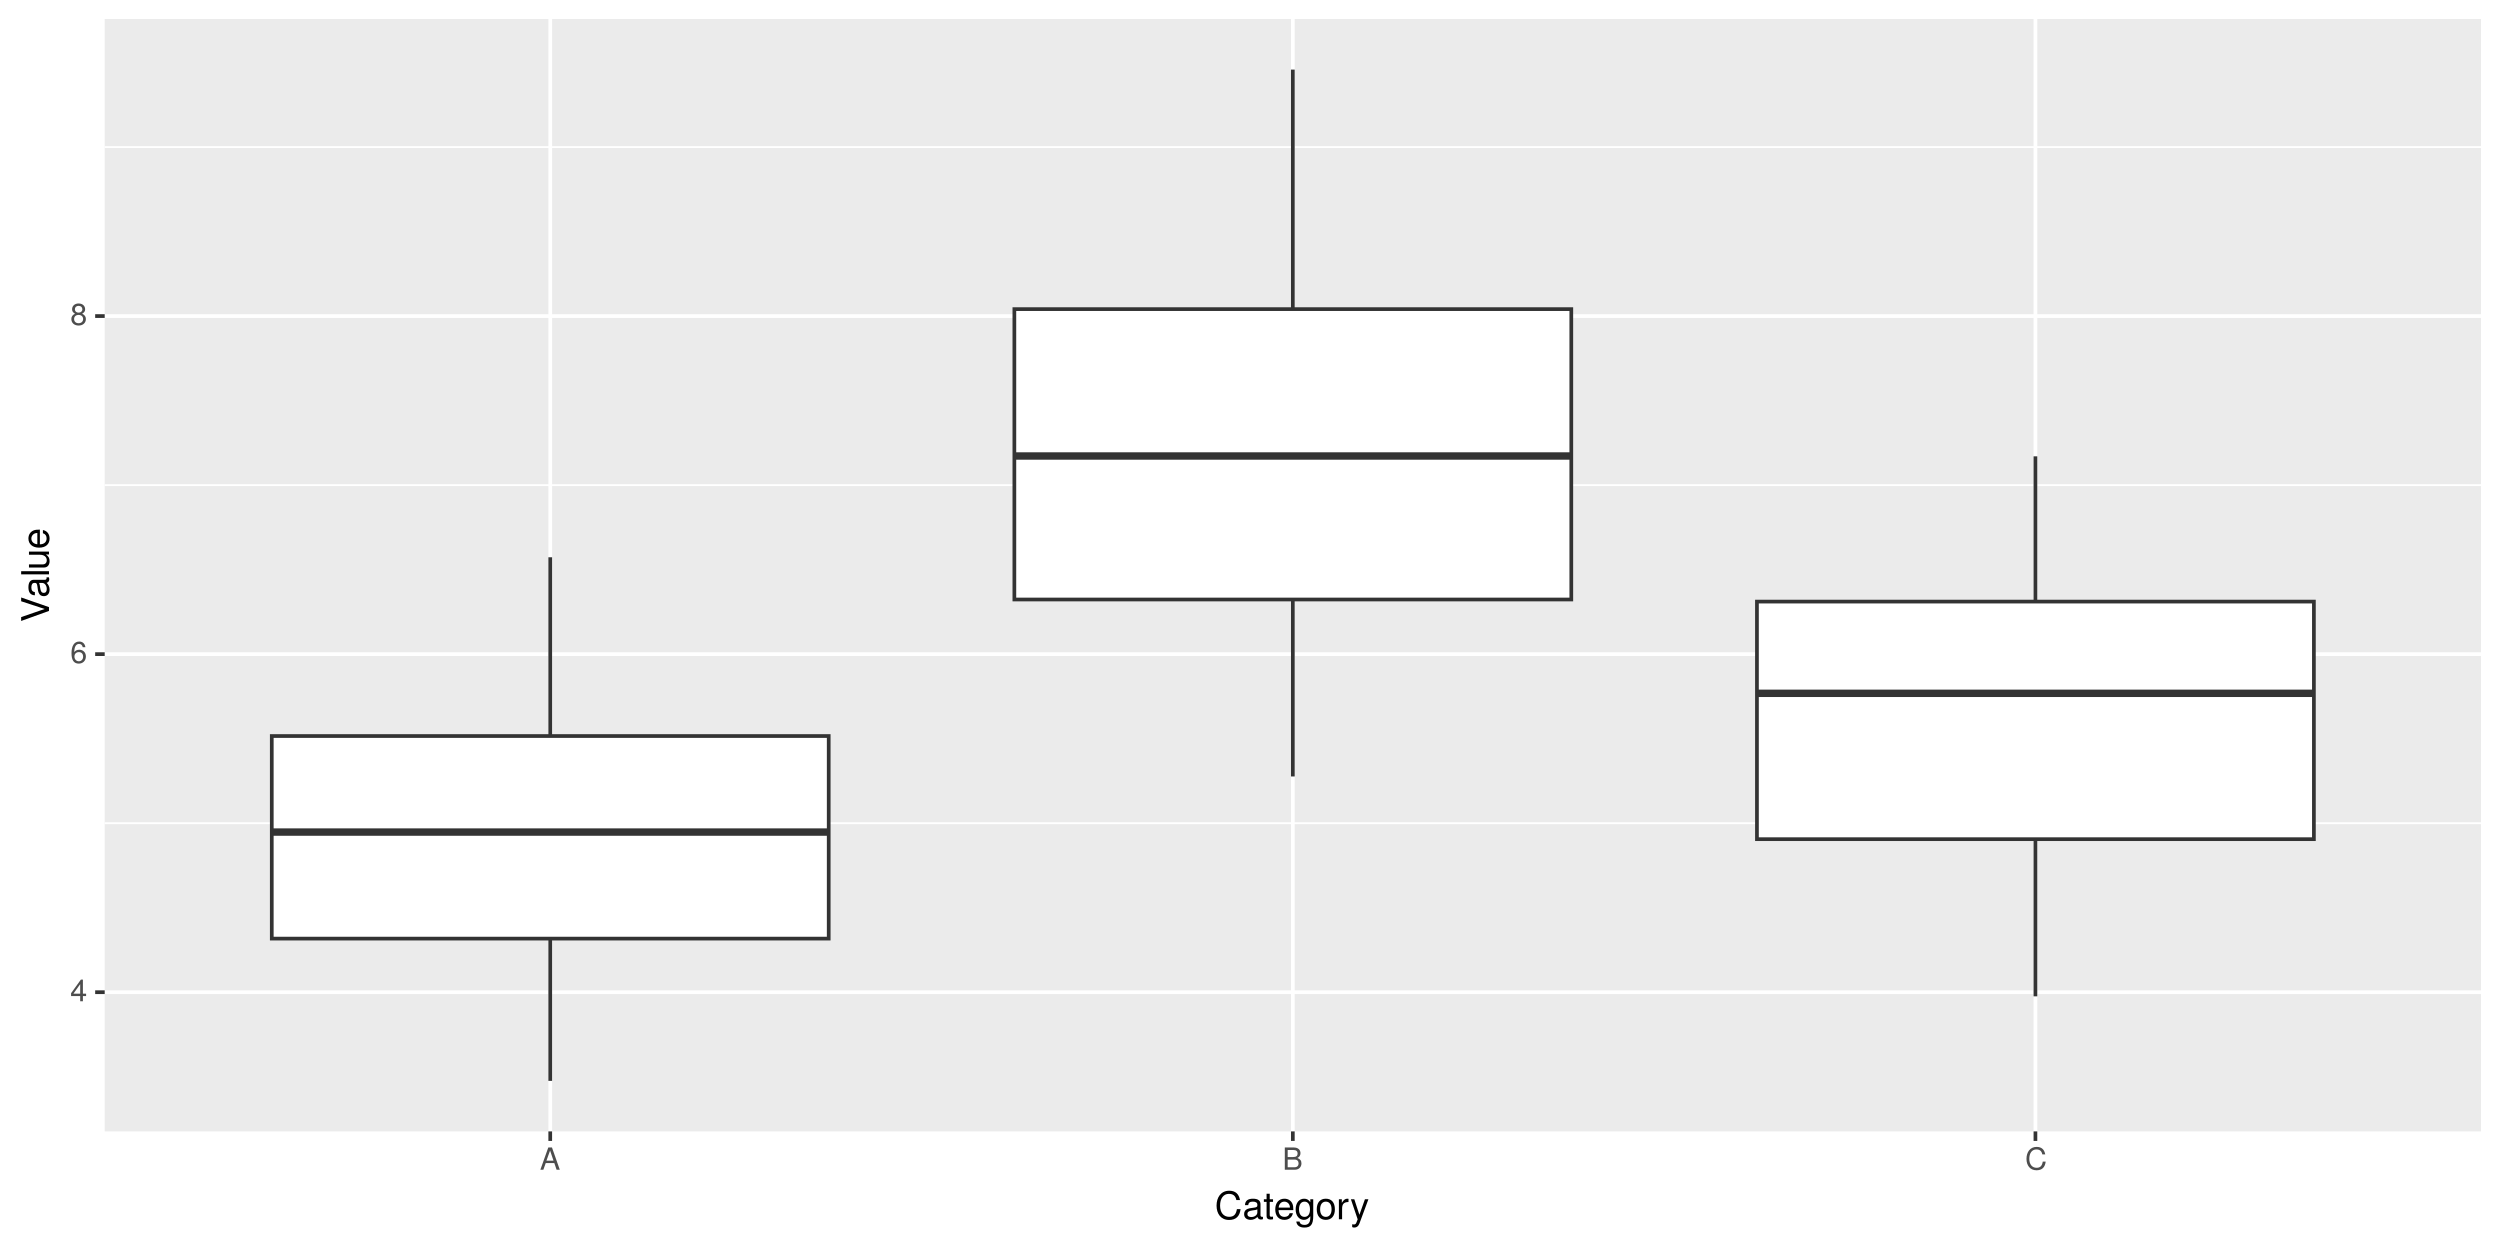
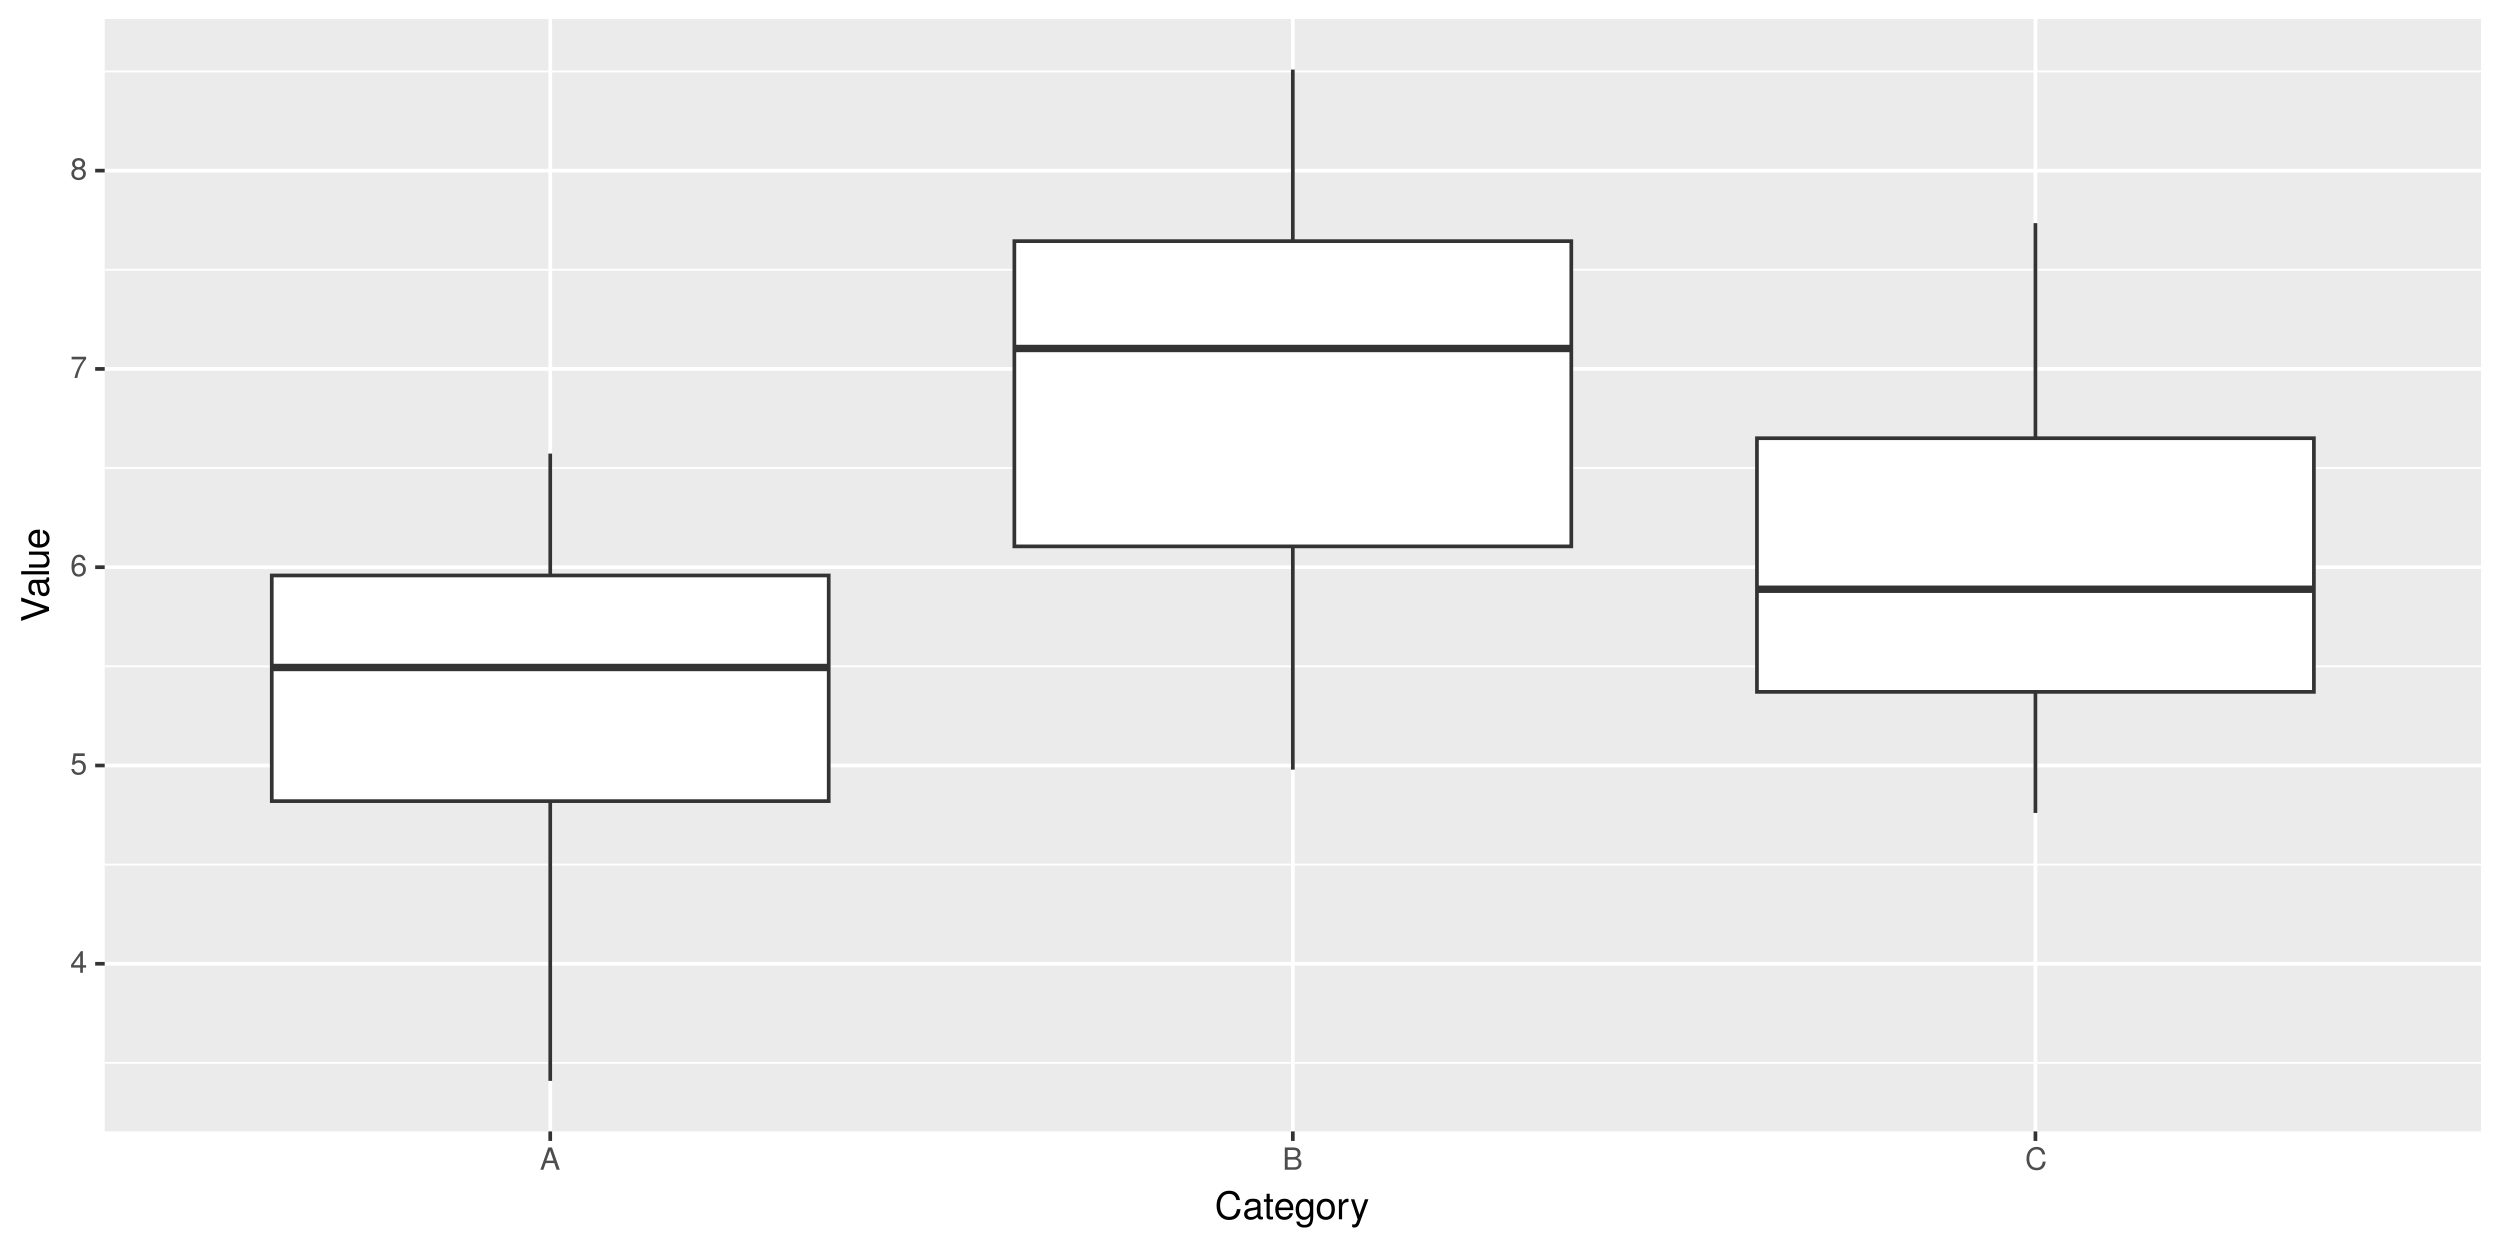
<svg xmlns="http://www.w3.org/2000/svg" xmlns:xlink="http://www.w3.org/1999/xlink" width="720" height="360" viewBox="0 0 720 360">
  <defs>
    <g>
      <g id="glyph-0-0">
        <path d="M 4.578 -1.5 L 4.578 -2.188 L 3.656 -2.188 L 3.656 -6.234 L 3.078 -6.234 L 0.25 -2.312 L 0.25 -1.5 L 2.875 -1.5 L 2.875 0 L 3.656 0 L 3.656 -1.5 Z M 2.875 -2.188 L 0.922 -2.188 L 2.875 -4.922 Z M 2.875 -2.188 " />
      </g>
      <g id="glyph-0-1">
+         <path d="M 4.516 -2.062 C 4.516 -3.297 3.688 -4.109 2.5 -4.109 C 2.062 -4.109 1.703 -4 1.344 -3.734 L 1.594 -5.344 L 4.188 -5.344 L 4.188 -6.109 L 0.969 -6.109 L 0.5 -2.844 L 1.219 -2.844 C 1.578 -3.266 1.875 -3.422 2.359 -3.422 C 3.188 -3.422 3.719 -2.891 3.719 -1.969 C 3.719 -1.062 3.203 -0.547 2.359 -0.547 C 1.688 -0.547 1.266 -0.891 1.078 -1.594 L 0.312 -1.594 C 0.562 -0.359 1.266 0.125 2.375 0.125 C 3.641 0.125 4.516 -0.75 4.516 -2.062 Z M 4.516 -2.062 " />
+       </g>
+       <g id="glyph-0-2">
        <path d="M 4.516 -1.938 C 4.516 -3.094 3.719 -3.875 2.609 -3.875 C 1.984 -3.875 1.5 -3.641 1.172 -3.188 C 1.172 -4.703 1.672 -5.547 2.562 -5.547 C 3.109 -5.547 3.484 -5.203 3.609 -4.609 L 4.375 -4.609 C 4.234 -5.625 3.562 -6.234 2.609 -6.234 C 1.156 -6.234 0.375 -5.016 0.375 -2.844 C 0.375 -0.891 1.047 0.125 2.469 0.125 C 3.656 0.125 4.516 -0.719 4.516 -1.938 Z M 3.719 -1.875 C 3.719 -1.094 3.188 -0.547 2.484 -0.547 C 1.766 -0.547 1.219 -1.125 1.219 -1.922 C 1.219 -2.688 1.734 -3.188 2.5 -3.188 C 3.25 -3.188 3.719 -2.703 3.719 -1.875 Z M 3.719 -1.875 " />
      </g>
-       <g id="glyph-0-2">
+       <g id="glyph-0-3">
+         <path d="M 4.578 -5.453 L 4.578 -6.109 L 0.406 -6.109 L 0.406 -5.344 L 3.781 -5.344 C 2.531 -3.781 1.656 -1.953 1.219 0 L 2.047 0 C 2.391 -2.016 3.266 -3.891 4.578 -5.453 Z M 4.578 -5.453 " />
+       </g>
+       <g id="glyph-0-4">
        <path d="M 4.516 -1.766 C 4.516 -2.453 4.156 -2.938 3.438 -3.281 C 4.078 -3.672 4.297 -3.984 4.297 -4.578 C 4.297 -5.547 3.531 -6.234 2.422 -6.234 C 1.312 -6.234 0.547 -5.547 0.547 -4.578 C 0.547 -4 0.75 -3.672 1.391 -3.281 C 0.672 -2.938 0.328 -2.453 0.328 -1.766 C 0.328 -0.625 1.188 0.125 2.422 0.125 C 3.656 0.125 4.516 -0.625 4.516 -1.766 Z M 3.5 -4.562 C 3.5 -3.969 3.062 -3.594 2.422 -3.594 C 1.766 -3.594 1.344 -3.969 1.344 -4.562 C 1.344 -5.156 1.766 -5.547 2.422 -5.547 C 3.078 -5.547 3.5 -5.156 3.5 -4.562 Z M 3.719 -1.75 C 3.719 -1.016 3.188 -0.547 2.406 -0.547 C 1.641 -0.547 1.125 -1.016 1.125 -1.75 C 1.125 -2.484 1.641 -2.938 2.422 -2.938 C 3.188 -2.938 3.719 -2.484 3.719 -1.75 Z M 3.719 -1.75 " />
      </g>
-       <g id="glyph-0-3">
+       <g id="glyph-0-5">
        <path d="M 5.75 0 L 3.5 -6.406 L 2.438 -6.406 L 0.156 0 L 1.016 0 L 1.703 -1.922 L 4.172 -1.922 L 4.828 0 Z M 3.938 -2.609 L 1.906 -2.609 L 2.953 -5.531 Z M 3.938 -2.609 " />
      </g>
-       <g id="glyph-0-4">
+       <g id="glyph-0-6">
        <path d="M 5.484 -1.828 C 5.484 -2.609 5.125 -3.062 4.312 -3.391 C 4.891 -3.656 5.203 -4.141 5.203 -4.781 C 5.203 -5.719 4.516 -6.406 3.297 -6.406 L 0.688 -6.406 L 0.688 0 L 3.594 0 C 4.734 0 5.484 -0.781 5.484 -1.828 Z M 4.375 -4.672 C 4.375 -4.016 4 -3.656 3.094 -3.656 L 1.516 -3.656 L 1.516 -5.688 L 3.094 -5.688 C 4 -5.688 4.375 -5.328 4.375 -4.672 Z M 4.656 -1.828 C 4.656 -1.203 4.281 -0.719 3.516 -0.719 L 1.516 -0.719 L 1.516 -2.922 L 3.516 -2.922 C 4.281 -2.922 4.656 -2.453 4.656 -1.828 Z M 4.656 -1.828 " />
      </g>
-       <g id="glyph-0-5">
+       <g id="glyph-0-7">
        <path d="M 5.953 -2.344 L 5.109 -2.344 C 4.922 -1.125 4.406 -0.562 3.328 -0.562 C 2.047 -0.562 1.234 -1.547 1.234 -3.141 C 1.234 -4.781 2.016 -5.844 3.25 -5.844 C 4.25 -5.844 4.781 -5.406 4.984 -4.422 L 5.828 -4.422 C 5.562 -5.828 4.766 -6.578 3.359 -6.578 C 1.406 -6.578 0.422 -5 0.422 -3.125 C 0.422 -1.266 1.438 0.156 3.312 0.156 C 4.875 0.156 5.766 -0.672 5.953 -2.344 Z M 5.953 -2.344 " />
      </g>
      <g id="glyph-1-0">
        <path d="M 7.453 -2.922 L 6.391 -2.922 C 6.156 -1.406 5.516 -0.703 4.156 -0.703 C 2.562 -0.703 1.547 -1.922 1.547 -3.922 C 1.547 -5.984 2.516 -7.312 4.062 -7.312 C 5.328 -7.312 5.984 -6.75 6.234 -5.531 L 7.281 -5.531 C 6.969 -7.297 5.953 -8.219 4.188 -8.219 C 1.766 -8.219 0.531 -6.266 0.531 -3.922 C 0.531 -1.578 1.797 0.203 4.141 0.203 C 6.109 0.203 7.203 -0.844 7.453 -2.922 Z M 7.453 -2.922 " />
      </g>
      <g id="glyph-1-1">
        <path d="M 5.891 -0.016 L 5.891 -0.719 C 5.781 -0.688 5.734 -0.688 5.688 -0.688 C 5.375 -0.688 5.188 -0.859 5.188 -1.141 L 5.188 -4.359 C 5.188 -5.375 4.438 -5.922 3.031 -5.922 C 1.625 -5.922 0.766 -5.391 0.719 -4.062 L 1.641 -4.062 C 1.719 -4.766 2.141 -5.078 2.984 -5.078 C 3.812 -5.078 4.281 -4.781 4.281 -4.219 L 4.281 -3.984 C 4.281 -3.594 4.047 -3.438 3.328 -3.344 C 2.031 -3.172 1.828 -3.141 1.469 -2.984 C 0.797 -2.719 0.469 -2.203 0.469 -1.5 C 0.469 -0.453 1.188 0.172 2.359 0.172 C 3.094 0.172 3.812 -0.141 4.312 -0.688 C 4.406 -0.234 4.812 0.078 5.266 0.078 C 5.438 0.078 5.594 0.062 5.891 -0.016 Z M 4.281 -1.984 C 4.281 -1.172 3.438 -0.641 2.547 -0.641 C 1.844 -0.641 1.422 -0.891 1.422 -1.516 C 1.422 -2.125 1.828 -2.391 2.812 -2.531 C 3.766 -2.656 3.969 -2.703 4.281 -2.844 Z M 4.281 -1.984 " />
      </g>
      <g id="glyph-1-2">
        <path d="M 2.797 0 L 2.797 -0.766 C 2.672 -0.734 2.531 -0.719 2.359 -0.719 C 1.953 -0.719 1.844 -0.844 1.844 -1.25 L 1.844 -5.016 L 2.797 -5.016 L 2.797 -5.766 L 1.844 -5.766 L 1.844 -7.344 L 0.938 -7.344 L 0.938 -5.766 L 0.156 -5.766 L 0.156 -5.016 L 0.938 -5.016 L 0.938 -0.844 C 0.938 -0.25 1.328 0.078 2.047 0.078 C 2.266 0.078 2.484 0.062 2.797 0 Z M 2.797 0 " />
      </g>
      <g id="glyph-1-3">
        <path d="M 5.641 -2.625 C 5.641 -3.453 5.578 -3.984 5.406 -4.406 C 5.031 -5.359 4.156 -5.922 3.078 -5.922 C 1.469 -5.922 0.438 -4.734 0.438 -2.844 C 0.438 -0.953 1.438 0.172 3.062 0.172 C 4.375 0.172 5.297 -0.578 5.516 -1.75 L 4.594 -1.75 C 4.344 -0.984 3.828 -0.688 3.094 -0.688 C 2.141 -0.688 1.422 -1.297 1.391 -2.625 Z M 4.656 -3.438 C 4.656 -3.438 4.656 -3.391 4.656 -3.359 L 1.422 -3.359 C 1.5 -4.391 2.141 -5.078 3.062 -5.078 C 3.969 -5.078 4.656 -4.328 4.656 -3.438 Z M 4.656 -3.438 " />
      </g>
      <g id="glyph-1-4">
        <path d="M 5.375 -0.953 L 5.375 -5.766 L 4.531 -5.766 L 4.531 -4.922 C 4.062 -5.609 3.516 -5.922 2.766 -5.922 C 1.312 -5.922 0.312 -4.703 0.312 -2.828 C 0.312 -1.016 1.344 0.172 2.688 0.172 C 3.422 0.172 3.922 -0.141 4.531 -0.875 L 4.531 -0.484 C 4.531 1.047 3.906 1.625 2.844 1.625 C 2.109 1.625 1.547 1.359 1.438 0.656 L 0.5 0.656 C 0.609 1.75 1.453 2.391 2.812 2.391 C 4.609 2.391 5.375 1.594 5.375 -0.953 Z M 4.438 -2.844 C 4.438 -1.469 3.844 -0.688 2.875 -0.688 C 1.875 -0.688 1.281 -1.484 1.281 -2.875 C 1.281 -4.266 1.891 -5.078 2.875 -5.078 C 3.859 -5.078 4.438 -4.25 4.438 -2.844 Z M 4.438 -2.844 " />
      </g>
      <g id="glyph-1-5">
        <path d="M 5.609 -2.844 C 5.609 -4.828 4.656 -5.922 2.984 -5.922 C 1.375 -5.922 0.391 -4.812 0.391 -2.875 C 0.391 -0.953 1.359 0.172 3 0.172 C 4.625 0.172 5.609 -0.953 5.609 -2.844 Z M 4.656 -2.844 C 4.656 -1.5 4.016 -0.688 3 -0.688 C 1.984 -0.688 1.359 -1.484 1.359 -2.875 C 1.359 -4.266 1.984 -5.078 3 -5.078 C 4.031 -5.078 4.656 -4.281 4.656 -2.844 Z M 4.656 -2.844 " />
      </g>
      <g id="glyph-1-6">
        <path d="M 3.531 -4.969 L 3.531 -5.891 C 3.375 -5.922 3.297 -5.922 3.172 -5.922 C 2.578 -5.922 2.141 -5.578 1.609 -4.719 L 1.609 -5.766 L 0.766 -5.766 L 0.766 0 L 1.688 0 L 1.688 -2.984 C 1.688 -4.297 2.109 -4.938 3.531 -4.969 Z M 3.531 -4.969 " />
      </g>
      <g id="glyph-1-7">
        <path d="M 5.266 -5.766 L 4.266 -5.766 L 2.672 -1.281 L 1.203 -5.766 L 0.219 -5.766 L 2.172 0.016 L 1.812 0.938 C 1.656 1.344 1.469 1.5 1.078 1.5 C 0.953 1.5 0.797 1.469 0.594 1.438 L 0.594 2.25 C 0.781 2.359 0.969 2.391 1.203 2.391 C 1.859 2.391 2.391 2.031 2.688 1.203 Z M 5.266 -5.766 " />
      </g>
      <g id="glyph-2-0">
        <path d="M -8.016 -7.094 L -8.016 -6 L -1.234 -3.781 L -8.016 -1.438 L -8.016 -0.328 L 0 -3.219 L 0 -4.312 Z M -8.016 -7.094 " />
      </g>
      <g id="glyph-2-1">
        <path d="M -0.016 -5.891 L -0.719 -5.891 C -0.688 -5.781 -0.688 -5.734 -0.688 -5.688 C -0.688 -5.375 -0.859 -5.188 -1.141 -5.188 L -4.359 -5.188 C -5.375 -5.188 -5.922 -4.438 -5.922 -3.031 C -5.922 -1.625 -5.391 -0.766 -4.062 -0.719 L -4.062 -1.641 C -4.766 -1.719 -5.078 -2.141 -5.078 -2.984 C -5.078 -3.812 -4.781 -4.281 -4.219 -4.281 L -3.984 -4.281 C -3.594 -4.281 -3.438 -4.047 -3.344 -3.328 C -3.172 -2.031 -3.141 -1.828 -2.984 -1.469 C -2.719 -0.797 -2.203 -0.469 -1.5 -0.469 C -0.453 -0.469 0.172 -1.188 0.172 -2.359 C 0.172 -3.094 -0.141 -3.812 -0.688 -4.312 C -0.234 -4.406 0.078 -4.812 0.078 -5.266 C 0.078 -5.438 0.062 -5.594 -0.016 -5.891 Z M -1.984 -4.281 C -1.172 -4.281 -0.641 -3.438 -0.641 -2.547 C -0.641 -1.844 -0.891 -1.422 -1.516 -1.422 C -2.125 -1.422 -2.391 -1.828 -2.531 -2.812 C -2.656 -3.766 -2.703 -3.969 -2.844 -4.281 Z M -1.984 -4.281 " />
      </g>
      <g id="glyph-2-2">
        <path d="M 0 -1.656 L -8.016 -1.656 L -8.016 -0.75 L 0 -0.75 Z M 0 -1.656 " />
      </g>
      <g id="glyph-2-3">
        <path d="M 0 -5.297 L -5.766 -5.297 L -5.766 -4.391 L -2.578 -4.391 C -1.406 -4.391 -0.641 -3.766 -0.641 -2.812 C -0.641 -2.094 -1.078 -1.625 -1.766 -1.625 L -5.766 -1.625 L -5.766 -0.719 L -1.406 -0.719 C -0.453 -0.719 0.172 -1.438 0.172 -2.547 C 0.172 -3.406 -0.125 -3.938 -0.891 -4.484 L 0 -4.484 Z M 0 -5.297 " />
      </g>
      <g id="glyph-2-4">
        <path d="M -2.625 -5.641 C -3.453 -5.641 -3.984 -5.578 -4.406 -5.406 C -5.359 -5.031 -5.922 -4.156 -5.922 -3.078 C -5.922 -1.469 -4.734 -0.438 -2.844 -0.438 C -0.953 -0.438 0.172 -1.438 0.172 -3.062 C 0.172 -4.375 -0.578 -5.297 -1.75 -5.516 L -1.75 -4.594 C -0.984 -4.344 -0.688 -3.828 -0.688 -3.094 C -0.688 -2.141 -1.297 -1.422 -2.625 -1.391 Z M -3.438 -4.656 C -3.438 -4.656 -3.391 -4.656 -3.359 -4.656 L -3.359 -1.422 C -4.391 -1.5 -5.078 -2.141 -5.078 -3.062 C -5.078 -3.969 -4.328 -4.656 -3.438 -4.656 Z M -3.438 -4.656 " />
      </g>
    </g>
    <clipPath id="clip-0">
      <path clip-rule="nonzero" d="M 30.152 5.48 L 714.523 5.48 L 714.523 325.852 L 30.152 325.852 Z M 30.152 5.48 " />
    </clipPath>
    <clipPath id="clip-1">
-       <path clip-rule="nonzero" d="M 30.152 236 L 714.523 236 L 714.523 238 L 30.152 238 Z M 30.152 236 " />
+       <path clip-rule="nonzero" d="M 30.152 305 L 714.523 305 L 714.523 307 L 30.152 307 Z M 30.152 305 " />
    </clipPath>
    <clipPath id="clip-2">
-       <path clip-rule="nonzero" d="M 30.152 139 L 714.523 139 L 714.523 140 L 30.152 140 Z M 30.152 139 " />
+       <path clip-rule="nonzero" d="M 30.152 248 L 714.523 248 L 714.523 250 L 30.152 250 Z M 30.152 248 " />
    </clipPath>
    <clipPath id="clip-3">
-       <path clip-rule="nonzero" d="M 30.152 42 L 714.523 42 L 714.523 43 L 30.152 43 Z M 30.152 42 " />
+       <path clip-rule="nonzero" d="M 30.152 191 L 714.523 191 L 714.523 193 L 30.152 193 Z M 30.152 191 " />
    </clipPath>
    <clipPath id="clip-4">
-       <path clip-rule="nonzero" d="M 30.152 285 L 714.523 285 L 714.523 287 L 30.152 287 Z M 30.152 285 " />
+       <path clip-rule="nonzero" d="M 30.152 134 L 714.523 134 L 714.523 136 L 30.152 136 Z M 30.152 134 " />
    </clipPath>
    <clipPath id="clip-5">
-       <path clip-rule="nonzero" d="M 30.152 187 L 714.523 187 L 714.523 189 L 30.152 189 Z M 30.152 187 " />
+       <path clip-rule="nonzero" d="M 30.152 77 L 714.523 77 L 714.523 78 L 30.152 78 Z M 30.152 77 " />
    </clipPath>
    <clipPath id="clip-6">
-       <path clip-rule="nonzero" d="M 30.152 90 L 714.523 90 L 714.523 92 L 30.152 92 Z M 30.152 90 " />
+       <path clip-rule="nonzero" d="M 30.152 20 L 714.523 20 L 714.523 21 L 30.152 21 Z M 30.152 20 " />
    </clipPath>
    <clipPath id="clip-7">
+       <path clip-rule="nonzero" d="M 30.152 277 L 714.523 277 L 714.523 279 L 30.152 279 Z M 30.152 277 " />
+     </clipPath>
+     <clipPath id="clip-8">
+       <path clip-rule="nonzero" d="M 30.152 219 L 714.523 219 L 714.523 221 L 30.152 221 Z M 30.152 219 " />
+     </clipPath>
+     <clipPath id="clip-9">
+       <path clip-rule="nonzero" d="M 30.152 162 L 714.523 162 L 714.523 164 L 30.152 164 Z M 30.152 162 " />
+     </clipPath>
+     <clipPath id="clip-10">
+       <path clip-rule="nonzero" d="M 30.152 105 L 714.523 105 L 714.523 107 L 30.152 107 Z M 30.152 105 " />
+     </clipPath>
+     <clipPath id="clip-11">
+       <path clip-rule="nonzero" d="M 30.152 48 L 714.523 48 L 714.523 50 L 30.152 50 Z M 30.152 48 " />
+     </clipPath>
+     <clipPath id="clip-12">
      <path clip-rule="nonzero" d="M 157 5.48 L 160 5.48 L 160 325.852 L 157 325.852 Z M 157 5.48 " />
    </clipPath>
-     <clipPath id="clip-8">
+     <clipPath id="clip-13">
      <path clip-rule="nonzero" d="M 371 5.48 L 373 5.48 L 373 325.852 L 371 325.852 Z M 371 5.48 " />
    </clipPath>
-     <clipPath id="clip-9">
+     <clipPath id="clip-14">
      <path clip-rule="nonzero" d="M 585 5.48 L 587 5.48 L 587 325.852 L 585 325.852 Z M 585 5.48 " />
    </clipPath>
  </defs>
  <rect x="-72" y="-36" width="864" height="432" fill="rgb(100%, 100%, 100%)" fill-opacity="1" />
  <rect x="-72" y="-36" width="864" height="432" fill="rgb(100%, 100%, 100%)" fill-opacity="1" />
  <path fill="none" stroke-width="1.067" stroke-linecap="round" stroke-linejoin="round" stroke="rgb(100%, 100%, 100%)" stroke-opacity="1" stroke-miterlimit="10" d="M 0 360 L 720 360 L 720 0 L 0 0 Z M 0 360 " />
  <g clip-path="url(#clip-0)">
    <path fill-rule="nonzero" fill="rgb(92.157%, 92.157%, 92.157%)" fill-opacity="1" d="M 30.152 325.848 L 714.523 325.848 L 714.523 5.477 L 30.152 5.477 Z M 30.152 325.848 " />
  </g>
  <g clip-path="url(#clip-1)">
-     <path fill="none" stroke-width="0.533" stroke-linecap="butt" stroke-linejoin="round" stroke="rgb(100%, 100%, 100%)" stroke-opacity="1" stroke-miterlimit="10" d="M 30.152 237.078 L 714.52 237.078 " />
+     <path fill="none" stroke-width="0.533" stroke-linecap="butt" stroke-linejoin="round" stroke="rgb(100%, 100%, 100%)" stroke-opacity="1" stroke-miterlimit="10" d="M 30.152 306.117 L 714.52 306.117 " />
  </g>
  <g clip-path="url(#clip-2)">
-     <path fill="none" stroke-width="0.533" stroke-linecap="butt" stroke-linejoin="round" stroke="rgb(100%, 100%, 100%)" stroke-opacity="1" stroke-miterlimit="10" d="M 30.152 139.711 L 714.52 139.711 " />
+     <path fill="none" stroke-width="0.533" stroke-linecap="butt" stroke-linejoin="round" stroke="rgb(100%, 100%, 100%)" stroke-opacity="1" stroke-miterlimit="10" d="M 30.152 249.012 L 714.52 249.012 " />
  </g>
  <g clip-path="url(#clip-3)">
-     <path fill="none" stroke-width="0.533" stroke-linecap="butt" stroke-linejoin="round" stroke="rgb(100%, 100%, 100%)" stroke-opacity="1" stroke-miterlimit="10" d="M 30.152 42.348 L 714.52 42.348 " />
+     <path fill="none" stroke-width="0.533" stroke-linecap="butt" stroke-linejoin="round" stroke="rgb(100%, 100%, 100%)" stroke-opacity="1" stroke-miterlimit="10" d="M 30.152 191.906 L 714.52 191.906 " />
  </g>
  <g clip-path="url(#clip-4)">
-     <path fill="none" stroke-width="1.067" stroke-linecap="butt" stroke-linejoin="round" stroke="rgb(100%, 100%, 100%)" stroke-opacity="1" stroke-miterlimit="10" d="M 30.152 285.758 L 714.52 285.758 " />
+     <path fill="none" stroke-width="0.533" stroke-linecap="butt" stroke-linejoin="round" stroke="rgb(100%, 100%, 100%)" stroke-opacity="1" stroke-miterlimit="10" d="M 30.152 134.801 L 714.52 134.801 " />
  </g>
  <g clip-path="url(#clip-5)">
-     <path fill="none" stroke-width="1.067" stroke-linecap="butt" stroke-linejoin="round" stroke="rgb(100%, 100%, 100%)" stroke-opacity="1" stroke-miterlimit="10" d="M 30.152 188.395 L 714.52 188.395 " />
+     <path fill="none" stroke-width="0.533" stroke-linecap="butt" stroke-linejoin="round" stroke="rgb(100%, 100%, 100%)" stroke-opacity="1" stroke-miterlimit="10" d="M 30.152 77.695 L 714.52 77.695 " />
  </g>
  <g clip-path="url(#clip-6)">
-     <path fill="none" stroke-width="1.067" stroke-linecap="butt" stroke-linejoin="round" stroke="rgb(100%, 100%, 100%)" stroke-opacity="1" stroke-miterlimit="10" d="M 30.152 91.031 L 714.52 91.031 " />
+     <path fill="none" stroke-width="0.533" stroke-linecap="butt" stroke-linejoin="round" stroke="rgb(100%, 100%, 100%)" stroke-opacity="1" stroke-miterlimit="10" d="M 30.152 20.59 L 714.52 20.59 " />
  </g>
  <g clip-path="url(#clip-7)">
+     <path fill="none" stroke-width="1.067" stroke-linecap="butt" stroke-linejoin="round" stroke="rgb(100%, 100%, 100%)" stroke-opacity="1" stroke-miterlimit="10" d="M 30.152 277.566 L 714.52 277.566 " />
+   </g>
+   <g clip-path="url(#clip-8)">
+     <path fill="none" stroke-width="1.067" stroke-linecap="butt" stroke-linejoin="round" stroke="rgb(100%, 100%, 100%)" stroke-opacity="1" stroke-miterlimit="10" d="M 30.152 220.461 L 714.52 220.461 " />
+   </g>
+   <g clip-path="url(#clip-9)">
+     <path fill="none" stroke-width="1.067" stroke-linecap="butt" stroke-linejoin="round" stroke="rgb(100%, 100%, 100%)" stroke-opacity="1" stroke-miterlimit="10" d="M 30.152 163.355 L 714.52 163.355 " />
+   </g>
+   <g clip-path="url(#clip-10)">
+     <path fill="none" stroke-width="1.067" stroke-linecap="butt" stroke-linejoin="round" stroke="rgb(100%, 100%, 100%)" stroke-opacity="1" stroke-miterlimit="10" d="M 30.152 106.25 L 714.52 106.25 " />
+   </g>
+   <g clip-path="url(#clip-11)">
+     <path fill="none" stroke-width="1.067" stroke-linecap="butt" stroke-linejoin="round" stroke="rgb(100%, 100%, 100%)" stroke-opacity="1" stroke-miterlimit="10" d="M 30.152 49.145 L 714.52 49.145 " />
+   </g>
+   <g clip-path="url(#clip-12)">
    <path fill="none" stroke-width="1.067" stroke-linecap="butt" stroke-linejoin="round" stroke="rgb(100%, 100%, 100%)" stroke-opacity="1" stroke-miterlimit="10" d="M 158.469 325.848 L 158.469 5.48 " />
  </g>
-   <g clip-path="url(#clip-8)">
+   <g clip-path="url(#clip-13)">
    <path fill="none" stroke-width="1.067" stroke-linecap="butt" stroke-linejoin="round" stroke="rgb(100%, 100%, 100%)" stroke-opacity="1" stroke-miterlimit="10" d="M 372.336 325.848 L 372.336 5.48 " />
  </g>
-   <g clip-path="url(#clip-9)">
+   <g clip-path="url(#clip-14)">
    <path fill="none" stroke-width="1.067" stroke-linecap="butt" stroke-linejoin="round" stroke="rgb(100%, 100%, 100%)" stroke-opacity="1" stroke-miterlimit="10" d="M 586.203 325.848 L 586.203 5.48 " />
  </g>
-   <path fill="none" stroke-width="1.067" stroke-linecap="butt" stroke-linejoin="round" stroke="rgb(20%, 20%, 20%)" stroke-opacity="1" stroke-miterlimit="10" d="M 158.469 211.977 L 158.469 160.492 " />
-   <path fill="none" stroke-width="1.067" stroke-linecap="butt" stroke-linejoin="round" stroke="rgb(20%, 20%, 20%)" stroke-opacity="1" stroke-miterlimit="10" d="M 158.469 270.32 L 158.469 311.285 " />
-   <path fill-rule="nonzero" fill="rgb(100%, 100%, 100%)" fill-opacity="1" stroke-width="1.067" stroke-linecap="butt" stroke-linejoin="miter" stroke="rgb(20%, 20%, 20%)" stroke-opacity="1" stroke-miterlimit="10" d="M 78.27 211.977 L 78.27 270.32 L 238.668 270.32 L 238.668 211.977 Z M 78.27 211.977 " />
-   <path fill="none" stroke-width="2.134" stroke-linecap="butt" stroke-linejoin="miter" stroke="rgb(20%, 20%, 20%)" stroke-opacity="1" stroke-miterlimit="10" d="M 78.27 239.637 L 238.668 239.637 " />
-   <path fill="none" stroke-width="1.067" stroke-linecap="butt" stroke-linejoin="round" stroke="rgb(20%, 20%, 20%)" stroke-opacity="1" stroke-miterlimit="10" d="M 372.336 89.027 L 372.336 20.043 " />
-   <path fill="none" stroke-width="1.067" stroke-linecap="butt" stroke-linejoin="round" stroke="rgb(20%, 20%, 20%)" stroke-opacity="1" stroke-miterlimit="10" d="M 372.336 172.656 L 372.336 223.625 " />
-   <path fill-rule="nonzero" fill="rgb(100%, 100%, 100%)" fill-opacity="1" stroke-width="1.067" stroke-linecap="butt" stroke-linejoin="miter" stroke="rgb(20%, 20%, 20%)" stroke-opacity="1" stroke-miterlimit="10" d="M 292.137 89.027 L 292.137 172.656 L 452.535 172.656 L 452.535 89.027 Z M 292.137 89.027 " />
-   <path fill="none" stroke-width="2.134" stroke-linecap="butt" stroke-linejoin="miter" stroke="rgb(20%, 20%, 20%)" stroke-opacity="1" stroke-miterlimit="10" d="M 292.137 131.328 L 452.535 131.328 " />
-   <path fill="none" stroke-width="1.067" stroke-linecap="butt" stroke-linejoin="round" stroke="rgb(20%, 20%, 20%)" stroke-opacity="1" stroke-miterlimit="10" d="M 586.203 173.258 L 586.203 131.418 " />
-   <path fill="none" stroke-width="1.067" stroke-linecap="butt" stroke-linejoin="round" stroke="rgb(20%, 20%, 20%)" stroke-opacity="1" stroke-miterlimit="10" d="M 586.203 241.68 L 586.203 286.945 " />
-   <path fill-rule="nonzero" fill="rgb(100%, 100%, 100%)" fill-opacity="1" stroke-width="1.067" stroke-linecap="butt" stroke-linejoin="miter" stroke="rgb(20%, 20%, 20%)" stroke-opacity="1" stroke-miterlimit="10" d="M 506 173.258 L 506 241.68 L 666.402 241.68 L 666.402 173.258 Z M 506 173.258 " />
-   <path fill="none" stroke-width="2.134" stroke-linecap="butt" stroke-linejoin="miter" stroke="rgb(20%, 20%, 20%)" stroke-opacity="1" stroke-miterlimit="10" d="M 506 199.676 L 666.402 199.676 " />
-   <g fill="rgb(30.196%, 30.196%, 30.196%)" fill-opacity="1">
-     <use xlink:href="#glyph-0-0" x="20.219" y="288.36" />
-   </g>
-   <g fill="rgb(30.196%, 30.196%, 30.196%)" fill-opacity="1">
-     <use xlink:href="#glyph-0-1" x="20.219" y="190.997" />
-   </g>
-   <g fill="rgb(30.196%, 30.196%, 30.196%)" fill-opacity="1">
-     <use xlink:href="#glyph-0-2" x="20.219" y="93.634" />
-   </g>
-   <path fill="none" stroke-width="1.067" stroke-linecap="butt" stroke-linejoin="round" stroke="rgb(20%, 20%, 20%)" stroke-opacity="1" stroke-miterlimit="10" d="M 27.41 285.758 L 30.152 285.758 " />
-   <path fill="none" stroke-width="1.067" stroke-linecap="butt" stroke-linejoin="round" stroke="rgb(20%, 20%, 20%)" stroke-opacity="1" stroke-miterlimit="10" d="M 27.41 188.395 L 30.152 188.395 " />
-   <path fill="none" stroke-width="1.067" stroke-linecap="butt" stroke-linejoin="round" stroke="rgb(20%, 20%, 20%)" stroke-opacity="1" stroke-miterlimit="10" d="M 27.41 91.031 L 30.152 91.031 " />
+   <path fill="none" stroke-width="1.067" stroke-linecap="butt" stroke-linejoin="round" stroke="rgb(20%, 20%, 20%)" stroke-opacity="1" stroke-miterlimit="10" d="M 158.469 165.734 L 158.469 130.629 " />
+   <path fill="none" stroke-width="1.067" stroke-linecap="butt" stroke-linejoin="round" stroke="rgb(20%, 20%, 20%)" stroke-opacity="1" stroke-miterlimit="10" d="M 158.469 230.723 L 158.469 311.285 " />
+   <path fill-rule="nonzero" fill="rgb(100%, 100%, 100%)" fill-opacity="1" stroke-width="1.067" stroke-linecap="butt" stroke-linejoin="miter" stroke="rgb(20%, 20%, 20%)" stroke-opacity="1" stroke-miterlimit="10" d="M 78.27 165.734 L 78.27 230.723 L 238.668 230.723 L 238.668 165.734 Z M 78.27 165.734 " />
+   <path fill="none" stroke-width="2.134" stroke-linecap="butt" stroke-linejoin="miter" stroke="rgb(20%, 20%, 20%)" stroke-opacity="1" stroke-miterlimit="10" d="M 78.27 192.234 L 238.668 192.234 " />
+   <path fill="none" stroke-width="1.067" stroke-linecap="butt" stroke-linejoin="round" stroke="rgb(20%, 20%, 20%)" stroke-opacity="1" stroke-miterlimit="10" d="M 372.336 69.449 L 372.336 20.043 " />
+   <path fill="none" stroke-width="1.067" stroke-linecap="butt" stroke-linejoin="round" stroke="rgb(20%, 20%, 20%)" stroke-opacity="1" stroke-miterlimit="10" d="M 372.336 157.355 L 372.336 221.664 " />
+   <path fill-rule="nonzero" fill="rgb(100%, 100%, 100%)" fill-opacity="1" stroke-width="1.067" stroke-linecap="butt" stroke-linejoin="miter" stroke="rgb(20%, 20%, 20%)" stroke-opacity="1" stroke-miterlimit="10" d="M 292.137 69.449 L 292.137 157.355 L 452.535 157.355 L 452.535 69.449 Z M 292.137 69.449 " />
+   <path fill="none" stroke-width="2.134" stroke-linecap="butt" stroke-linejoin="miter" stroke="rgb(20%, 20%, 20%)" stroke-opacity="1" stroke-miterlimit="10" d="M 292.137 100.363 L 452.535 100.363 " />
+   <path fill="none" stroke-width="1.067" stroke-linecap="butt" stroke-linejoin="round" stroke="rgb(20%, 20%, 20%)" stroke-opacity="1" stroke-miterlimit="10" d="M 586.203 126.207 L 586.203 64.254 " />
+   <path fill="none" stroke-width="1.067" stroke-linecap="butt" stroke-linejoin="round" stroke="rgb(20%, 20%, 20%)" stroke-opacity="1" stroke-miterlimit="10" d="M 586.203 199.258 L 586.203 234.133 " />
+   <path fill-rule="nonzero" fill="rgb(100%, 100%, 100%)" fill-opacity="1" stroke-width="1.067" stroke-linecap="butt" stroke-linejoin="miter" stroke="rgb(20%, 20%, 20%)" stroke-opacity="1" stroke-miterlimit="10" d="M 506 126.207 L 506 199.258 L 666.402 199.258 L 666.402 126.207 Z M 506 126.207 " />
+   <path fill="none" stroke-width="2.134" stroke-linecap="butt" stroke-linejoin="miter" stroke="rgb(20%, 20%, 20%)" stroke-opacity="1" stroke-miterlimit="10" d="M 506 169.703 L 666.402 169.703 " />
+   <g fill="rgb(30.196%, 30.196%, 30.196%)" fill-opacity="1">
+     <use xlink:href="#glyph-0-0" x="20.219" y="280.169" />
+   </g>
+   <g fill="rgb(30.196%, 30.196%, 30.196%)" fill-opacity="1">
+     <use xlink:href="#glyph-0-1" x="20.219" y="223.063" />
+   </g>
+   <g fill="rgb(30.196%, 30.196%, 30.196%)" fill-opacity="1">
+     <use xlink:href="#glyph-0-2" x="20.219" y="165.958" />
+   </g>
+   <g fill="rgb(30.196%, 30.196%, 30.196%)" fill-opacity="1">
+     <use xlink:href="#glyph-0-3" x="20.219" y="108.853" />
+   </g>
+   <g fill="rgb(30.196%, 30.196%, 30.196%)" fill-opacity="1">
+     <use xlink:href="#glyph-0-4" x="20.219" y="51.747" />
+   </g>
+   <path fill="none" stroke-width="1.067" stroke-linecap="butt" stroke-linejoin="round" stroke="rgb(20%, 20%, 20%)" stroke-opacity="1" stroke-miterlimit="10" d="M 27.41 277.566 L 30.152 277.566 " />
+   <path fill="none" stroke-width="1.067" stroke-linecap="butt" stroke-linejoin="round" stroke="rgb(20%, 20%, 20%)" stroke-opacity="1" stroke-miterlimit="10" d="M 27.41 220.461 L 30.152 220.461 " />
+   <path fill="none" stroke-width="1.067" stroke-linecap="butt" stroke-linejoin="round" stroke="rgb(20%, 20%, 20%)" stroke-opacity="1" stroke-miterlimit="10" d="M 27.41 163.355 L 30.152 163.355 " />
+   <path fill="none" stroke-width="1.067" stroke-linecap="butt" stroke-linejoin="round" stroke="rgb(20%, 20%, 20%)" stroke-opacity="1" stroke-miterlimit="10" d="M 27.41 106.25 L 30.152 106.25 " />
+   <path fill="none" stroke-width="1.067" stroke-linecap="butt" stroke-linejoin="round" stroke="rgb(20%, 20%, 20%)" stroke-opacity="1" stroke-miterlimit="10" d="M 27.41 49.145 L 30.152 49.145 " />
  <path fill="none" stroke-width="1.067" stroke-linecap="butt" stroke-linejoin="round" stroke="rgb(20%, 20%, 20%)" stroke-opacity="1" stroke-miterlimit="10" d="M 158.469 328.59 L 158.469 325.848 " />
  <path fill="none" stroke-width="1.067" stroke-linecap="butt" stroke-linejoin="round" stroke="rgb(20%, 20%, 20%)" stroke-opacity="1" stroke-miterlimit="10" d="M 372.336 328.59 L 372.336 325.848 " />
  <path fill="none" stroke-width="1.067" stroke-linecap="butt" stroke-linejoin="round" stroke="rgb(20%, 20%, 20%)" stroke-opacity="1" stroke-miterlimit="10" d="M 586.203 328.59 L 586.203 325.848 " />
  <g fill="rgb(30.196%, 30.196%, 30.196%)" fill-opacity="1">
-     <use xlink:href="#glyph-0-3" x="155.469" y="336.884" />
-   </g>
-   <g fill="rgb(30.196%, 30.196%, 30.196%)" fill-opacity="1">
-     <use xlink:href="#glyph-0-4" x="369.336" y="336.884" />
-   </g>
-   <g fill="rgb(30.196%, 30.196%, 30.196%)" fill-opacity="1">
-     <use xlink:href="#glyph-0-5" x="583.203" y="336.884" />
+     <use xlink:href="#glyph-0-5" x="155.469" y="336.884" />
+   </g>
+   <g fill="rgb(30.196%, 30.196%, 30.196%)" fill-opacity="1">
+     <use xlink:href="#glyph-0-6" x="369.336" y="336.884" />
+   </g>
+   <g fill="rgb(30.196%, 30.196%, 30.196%)" fill-opacity="1">
+     <use xlink:href="#glyph-0-7" x="583.203" y="336.884" />
  </g>
  <g fill="rgb(0%, 0%, 0%)" fill-opacity="1">
    <use xlink:href="#glyph-1-0" x="349.836" y="351.147" />
    <use xlink:href="#glyph-1-1" x="357.836" y="351.147" />
    <use xlink:href="#glyph-1-2" x="363.836" y="351.147" />
    <use xlink:href="#glyph-1-3" x="366.836" y="351.147" />
    <use xlink:href="#glyph-1-4" x="372.836" y="351.147" />
    <use xlink:href="#glyph-1-5" x="378.836" y="351.147" />
    <use xlink:href="#glyph-1-6" x="384.836" y="351.147" />
    <use xlink:href="#glyph-1-7" x="388.836" y="351.147" />
  </g>
  <g fill="rgb(0%, 0%, 0%)" fill-opacity="1">
    <use xlink:href="#glyph-2-0" x="14.108" y="179.164" />
    <use xlink:href="#glyph-2-1" x="14.108" y="172.164" />
    <use xlink:href="#glyph-2-2" x="14.108" y="166.164" />
    <use xlink:href="#glyph-2-3" x="14.108" y="164.164" />
    <use xlink:href="#glyph-2-4" x="14.108" y="158.164" />
  </g>
</svg>
